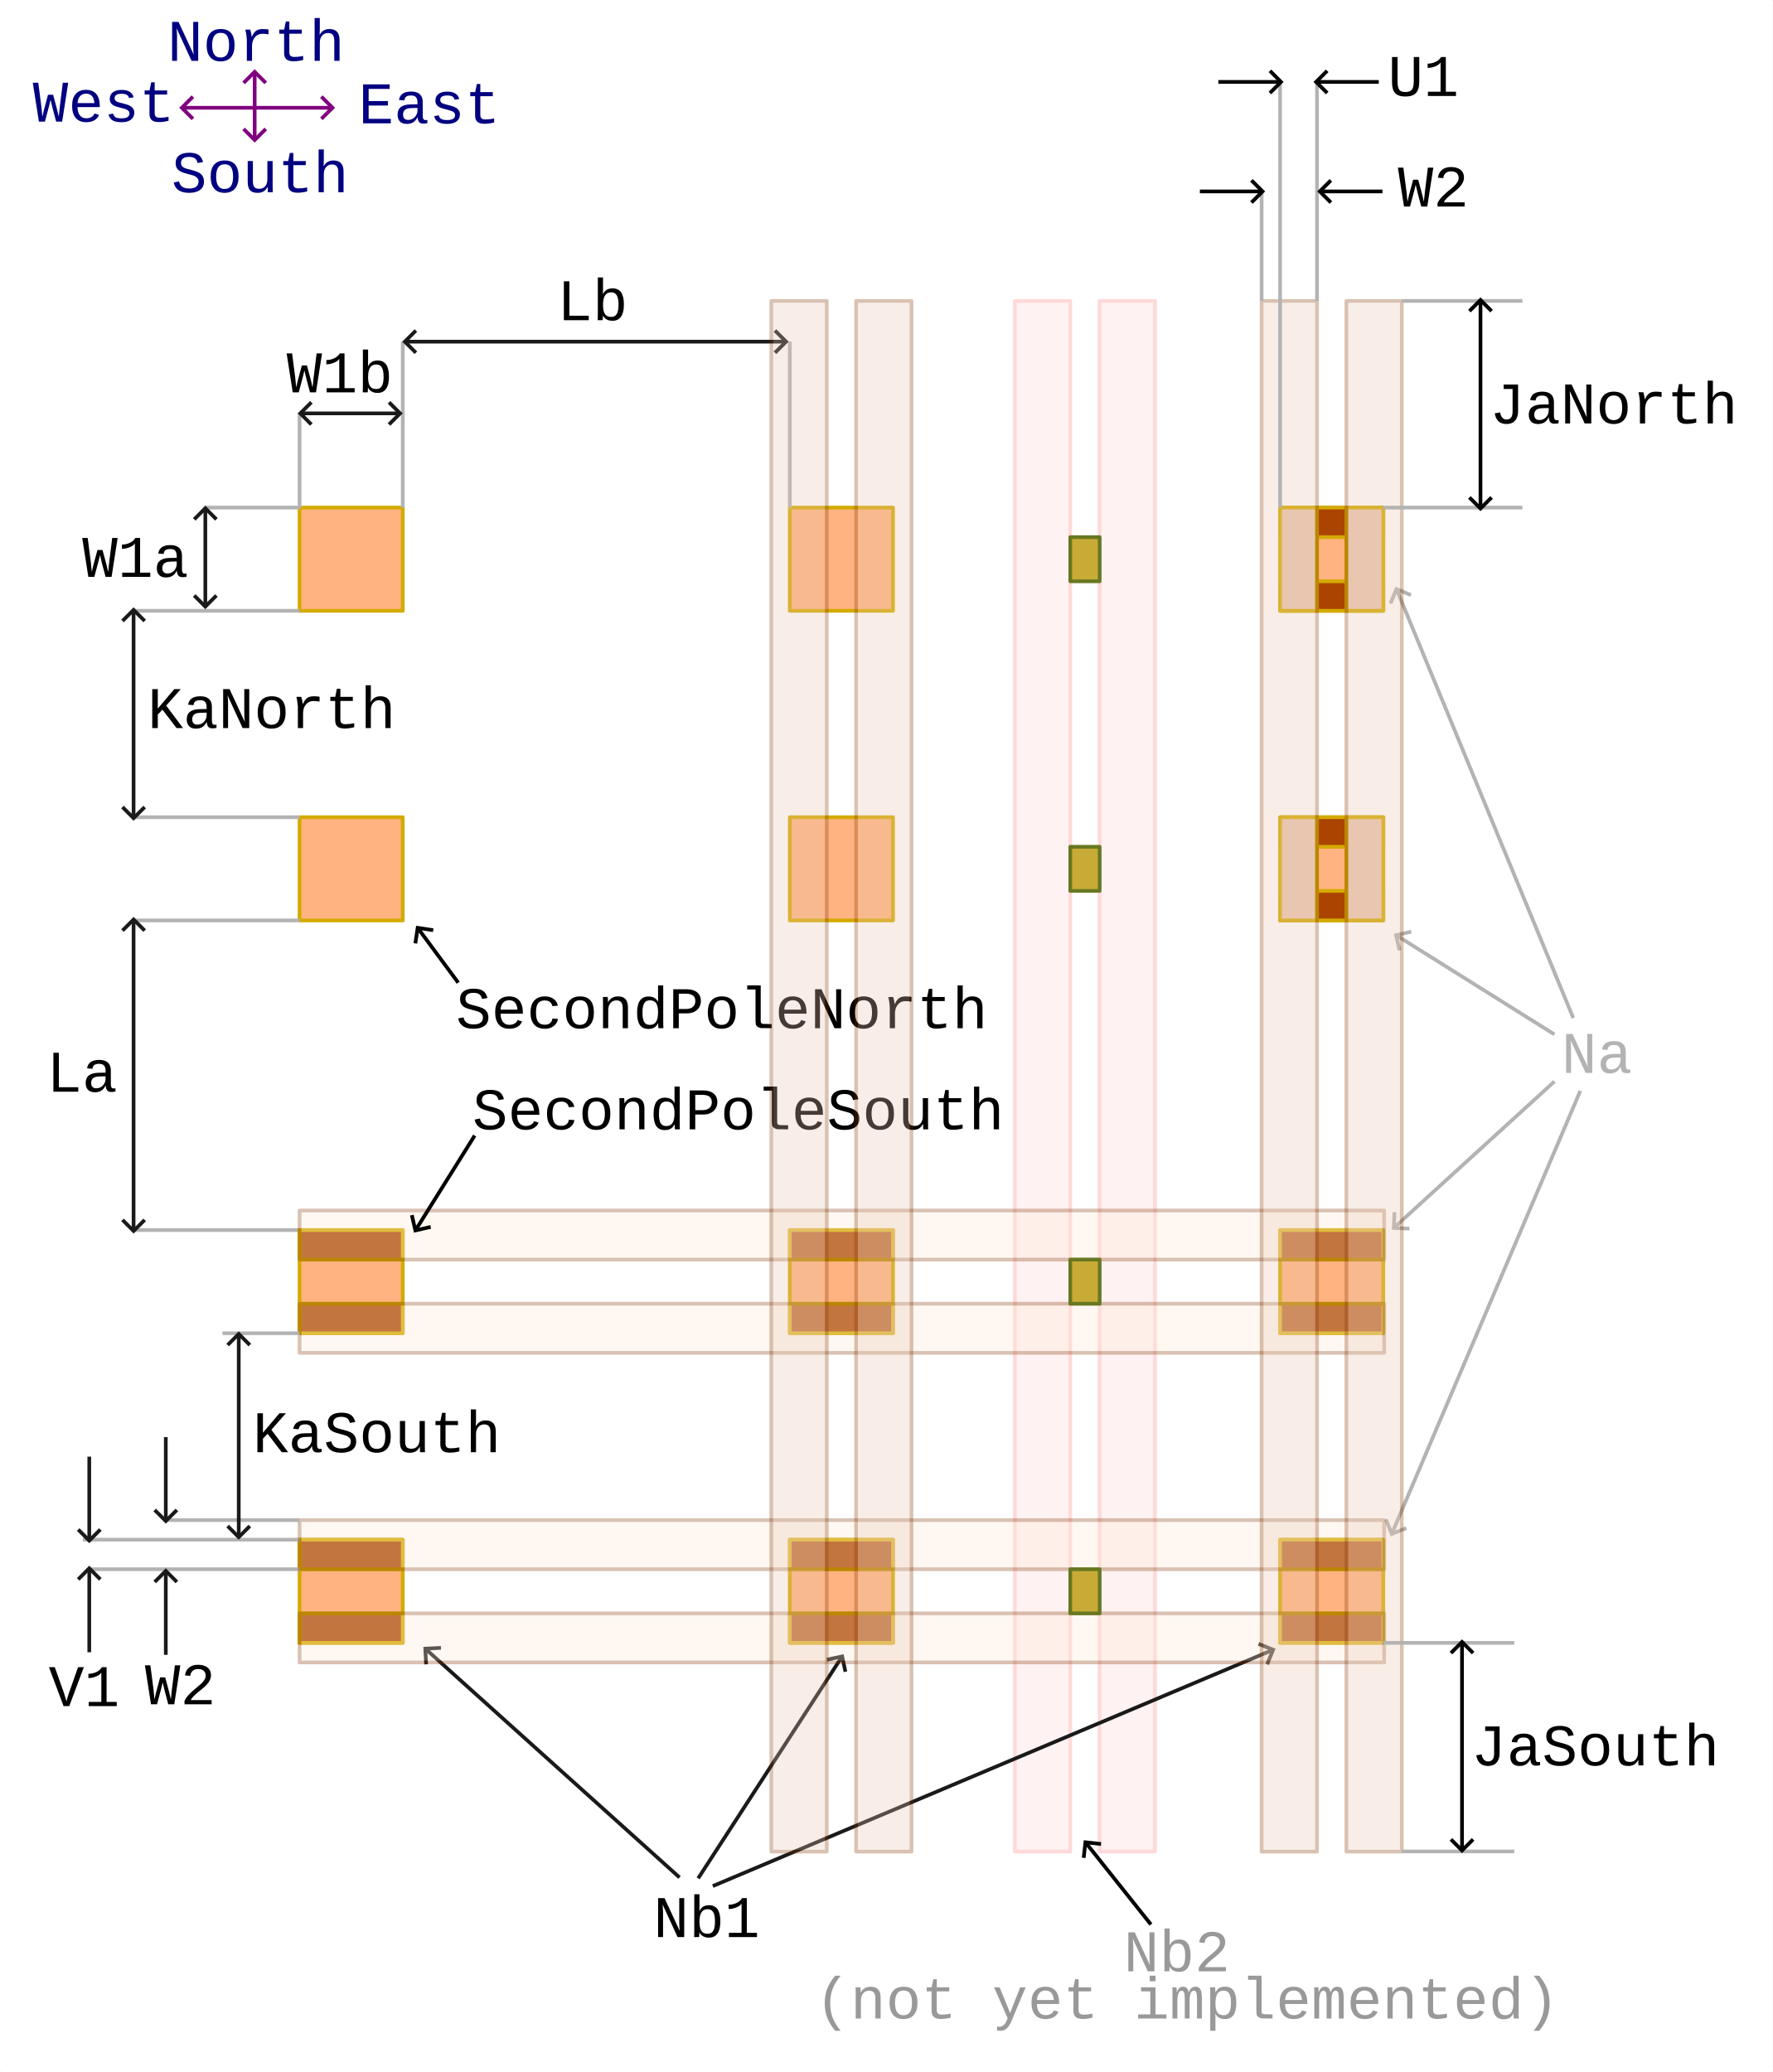
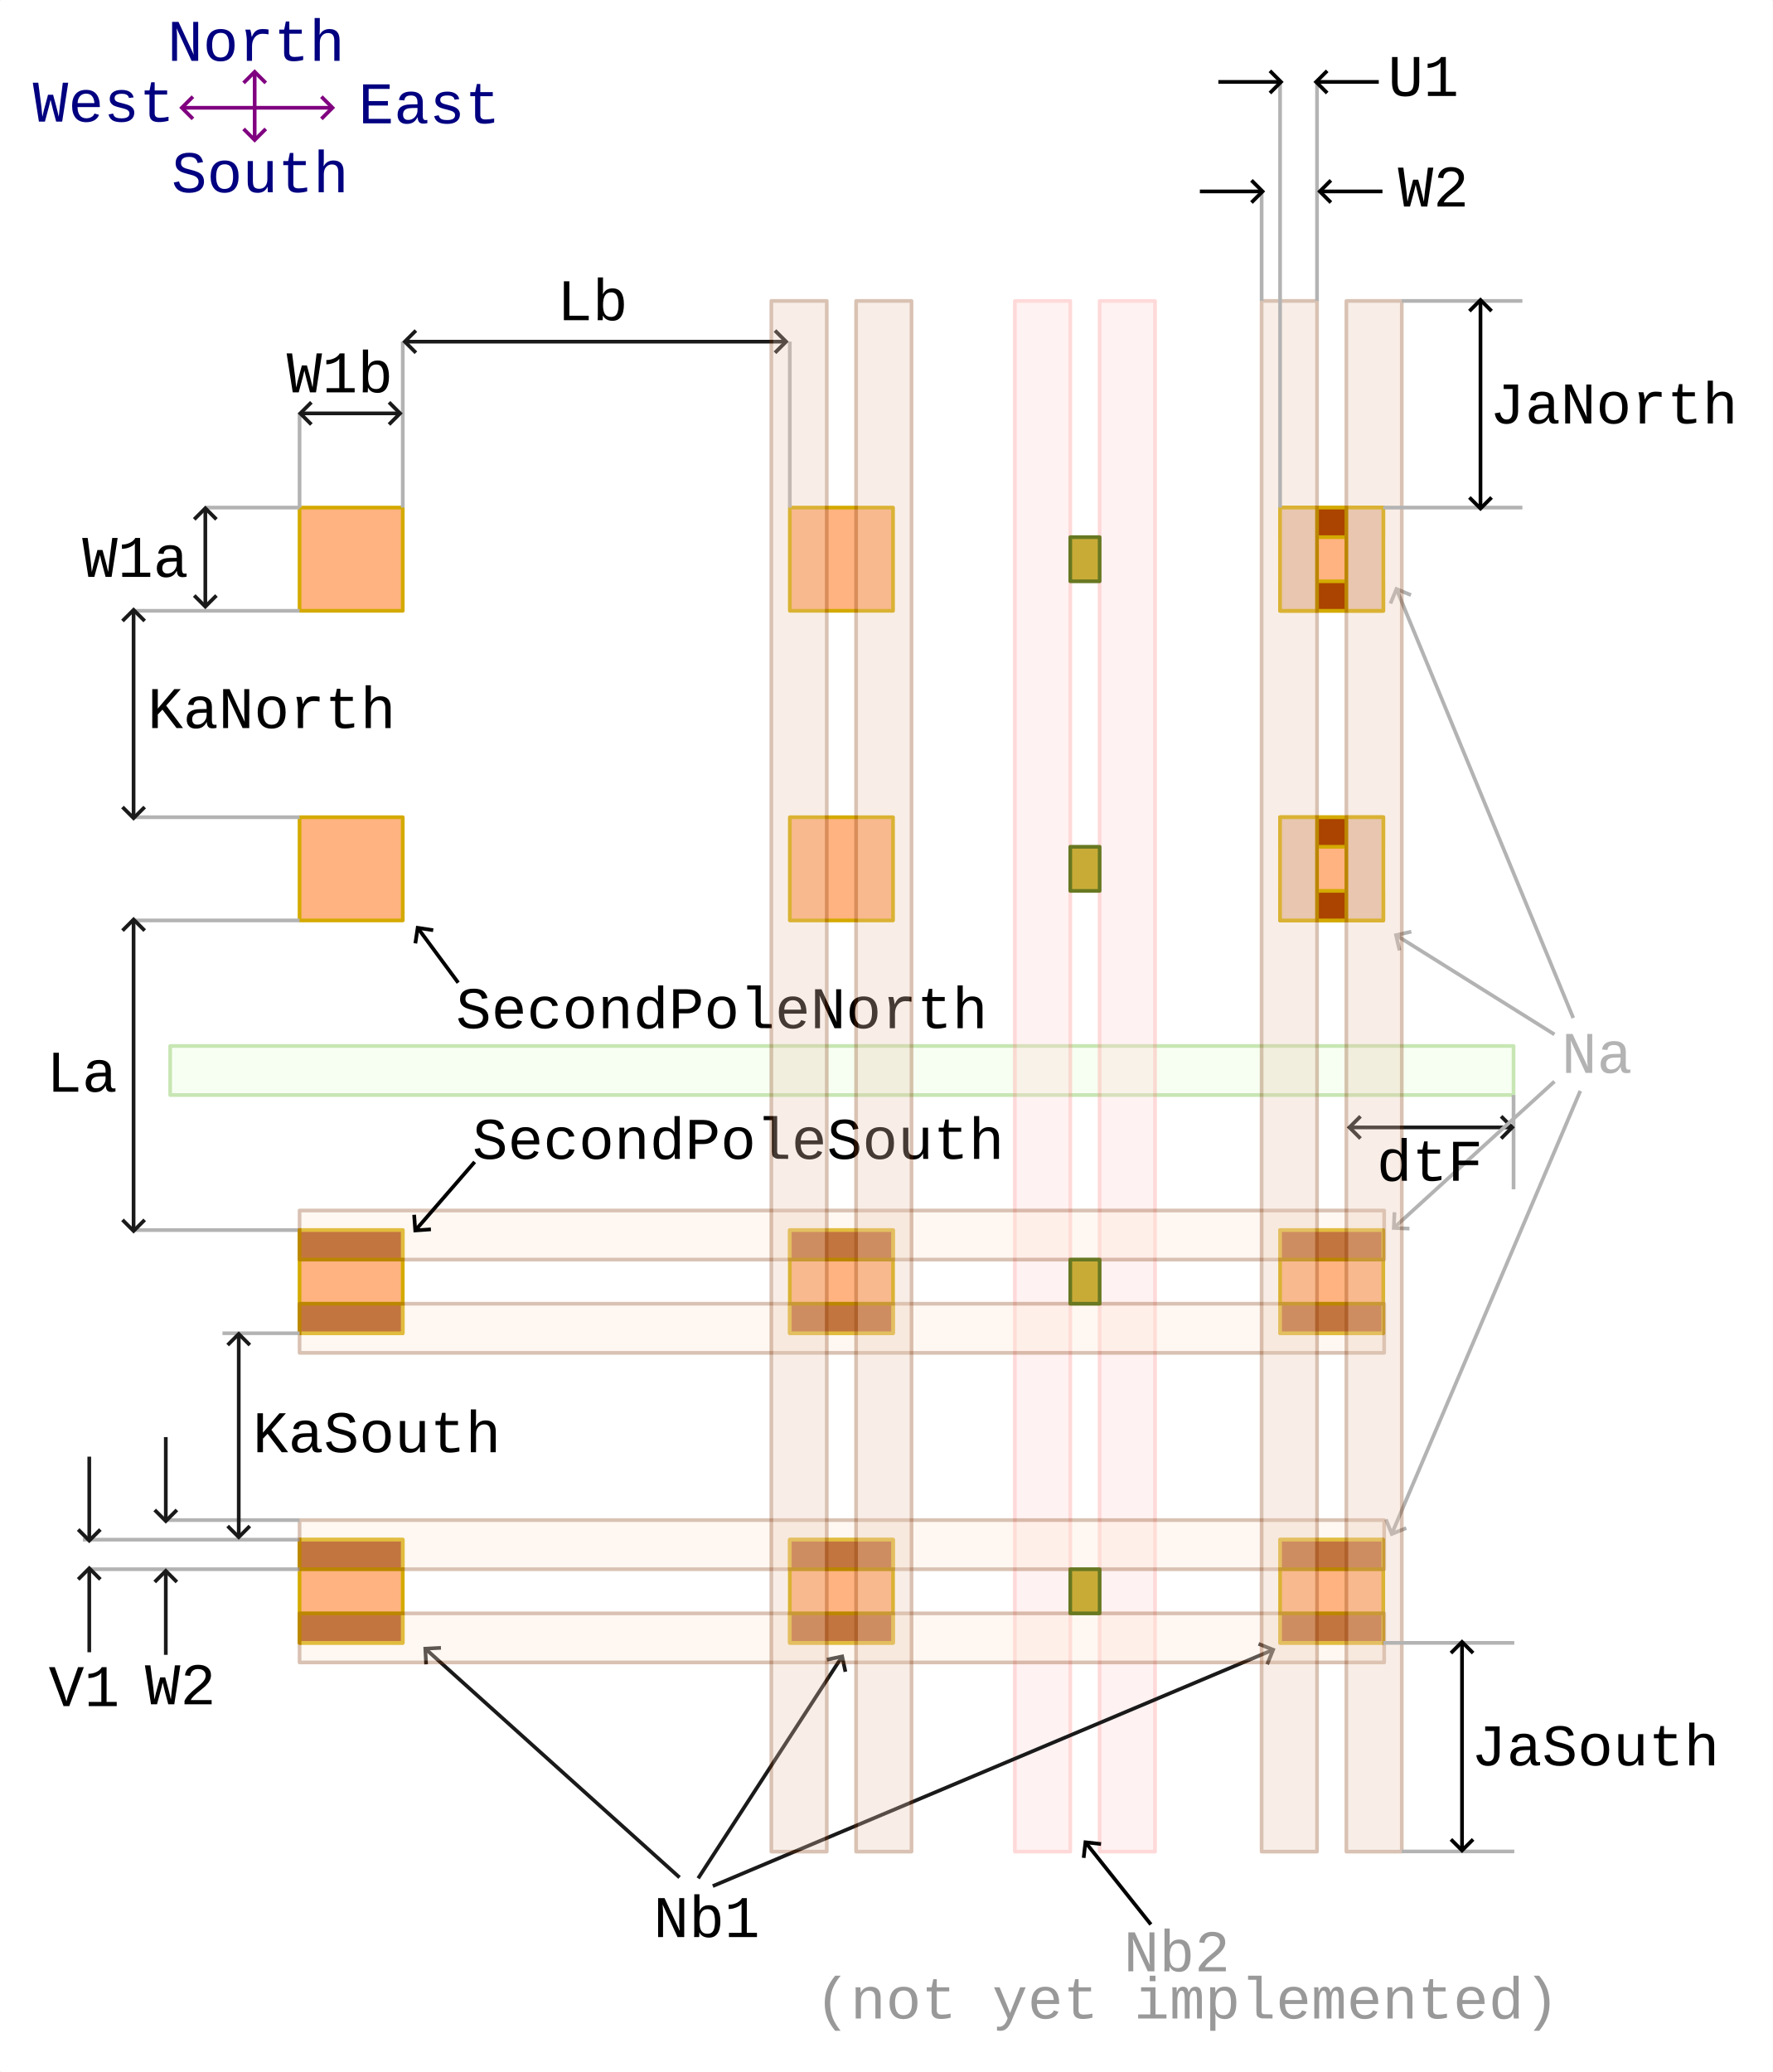
<svg xmlns="http://www.w3.org/2000/svg" width="480.078" height="561.196" viewBox="0 0 127.021 148.483" version="1.1" id="svg1">
  <defs id="defs1">
+     <rect x="482.527" y="676.57" width="39.872" height="27.394" id="rect102" />
    <rect x="301.57" y="629.317" width="202.565" height="40.543" id="rect81" />
    <rect x="7.008" y="105.754" width="74.537" height="33.128" id="rect36" />
    <rect x="175.195" y="110.213" width="89.19" height="29.942" id="rect35" />
    <rect x="88.553" y="138.882" width="82.819" height="22.935" id="rect31" />
    <rect x="97.472" y="87.279" width="78.997" height="23.572" id="rect26" />
    <rect x="200.04" y="372.687" width="167.55" height="24.846" id="rect25" />
    <rect x="195.581" y="345.293" width="205.774" height="28.031" id="rect11" />
    <rect x="461.739" y="125.908" width="36.263" height="20.497" id="rect22" />
    <rect x="464.217" y="87.843" width="22.974" height="18.743" id="rect21" />
    <rect x="542.375" y="250.916" width="85.666" height="24.274" id="rect20" />
    <rect x="94.988" y="598.685" width="46.15" height="31.083" id="rect18" />
    <rect x="69.122" y="574.646" width="42.533" height="39.809" id="rect16" />
    <rect x="268.844" y="570.816" width="86.005" height="42.047" id="rect9" />
    <rect x="326.181" y="113.399" width="50.329" height="40.135" id="rect8" />
    <rect x="26.12" y="163.09" width="40.773" height="37.587" id="rect7" />
    <rect x="41.41" y="245.524" width="84.093" height="41.158" id="rect6" />
    <rect x="205.137" y="90.464" width="59.248" height="45.232" id="rect5" />
    <marker style="overflow:visible" id="ArrowWide" refX="0" refY="0" orient="auto-start-reverse" markerWidth="1" markerHeight="1" viewBox="0 0 1 1" preserveAspectRatio="xMidYMid">
      <path style="fill:none;stroke:context-stroke;stroke-width:1;stroke-linecap:butt" d="M 3,-3 0,0 3,3" transform="rotate(180,0.125,0)" id="path1" />
    </marker>
    <rect x="36.95" y="343.381" width="54.788" height="47.143" id="rect4" />
    <marker style="overflow:visible" id="ArrowWide-7" refX="0" refY="0" orient="auto-start-reverse" markerWidth="1" markerHeight="1" viewBox="0 0 1 1" preserveAspectRatio="xMidYMid">
      <path style="fill:none;stroke:context-stroke;stroke-width:1;stroke-linecap:butt" d="M 3,-3 0,0 3,3" transform="rotate(180,0.125,0)" id="path1-4" />
    </marker>
    <marker style="overflow:visible" id="ArrowWide-7-8" refX="0" refY="0" orient="auto-start-reverse" markerWidth="1" markerHeight="1" viewBox="0 0 1 1" preserveAspectRatio="xMidYMid">
      <path style="fill:none;stroke:context-stroke;stroke-width:1;stroke-linecap:butt" d="M 3,-3 0,0 3,3" transform="rotate(180,0.125,0)" id="path1-4-6" />
    </marker>
    <marker style="overflow:visible" id="ArrowWide-7-8-9" refX="0" refY="0" orient="auto-start-reverse" markerWidth="1" markerHeight="1" viewBox="0 0 1 1" preserveAspectRatio="xMidYMid">
      <path style="fill:none;stroke:context-stroke;stroke-width:1;stroke-linecap:butt" d="M 3,-3 0,0 3,3" transform="rotate(180,0.125,0)" id="path1-4-6-5" />
    </marker>
    <marker style="overflow:visible" id="ArrowWide-7-1" refX="0" refY="0" orient="auto-start-reverse" markerWidth="1" markerHeight="1" viewBox="0 0 1 1" preserveAspectRatio="xMidYMid">
      <path style="fill:none;stroke:context-stroke;stroke-width:1;stroke-linecap:butt" d="M 3,-3 0,0 3,3" transform="rotate(180,0.125,0)" id="path1-4-0" />
    </marker>
    <rect x="205.137" y="90.464" width="59.248" height="45.232" id="rect5-0" />
    <marker style="overflow:visible" id="ArrowWide-0" refX="0" refY="0" orient="auto-start-reverse" markerWidth="1" markerHeight="1" viewBox="0 0 1 1" preserveAspectRatio="xMidYMid">
      <path style="fill:none;stroke:context-stroke;stroke-width:1;stroke-linecap:butt" d="M 3,-3 0,0 3,3" transform="rotate(180,0.125,0)" id="path1-8" />
    </marker>
    <marker style="overflow:visible" id="ArrowWide-3" refX="0" refY="0" orient="auto-start-reverse" markerWidth="1" markerHeight="1" viewBox="0 0 1 1" preserveAspectRatio="xMidYMid">
      <path style="fill:none;stroke:context-stroke;stroke-width:1;stroke-linecap:butt" d="M 3,-3 0,0 3,3" transform="rotate(180,0.125,0)" id="path1-1" />
    </marker>
    <marker style="overflow:visible" id="ArrowWide-0-3" refX="0" refY="0" orient="auto-start-reverse" markerWidth="1" markerHeight="1" viewBox="0 0 1 1" preserveAspectRatio="xMidYMid">
      <path style="fill:none;stroke:context-stroke;stroke-width:1;stroke-linecap:butt" d="M 3,-3 0,0 3,3" transform="rotate(180,0.125,0)" id="path1-8-3" />
    </marker>
    <marker style="overflow:visible" id="ArrowWide-00" refX="0" refY="0" orient="auto-start-reverse" markerWidth="1" markerHeight="1" viewBox="0 0 1 1" preserveAspectRatio="xMidYMid">
      <path style="fill:none;stroke:context-stroke;stroke-width:1;stroke-linecap:butt" d="M 3,-3 0,0 3,3" transform="rotate(180,0.125,0)" id="path1-46" />
    </marker>
    <marker style="overflow:visible" id="ArrowWide-00-9" refX="0" refY="0" orient="auto-start-reverse" markerWidth="1" markerHeight="1" viewBox="0 0 1 1" preserveAspectRatio="xMidYMid">
      <path style="fill:none;stroke:context-stroke;stroke-width:1;stroke-linecap:butt" d="M 3,-3 0,0 3,3" transform="rotate(180,0.125,0)" id="path1-46-8" />
    </marker>
    <marker style="overflow:visible" id="ArrowWide-9" refX="0" refY="0" orient="auto-start-reverse" markerWidth="1" markerHeight="1" viewBox="0 0 1 1" preserveAspectRatio="xMidYMid">
      <path style="fill:none;stroke:context-stroke;stroke-width:1;stroke-linecap:butt" d="M 3,-3 0,0 3,3" transform="rotate(180,0.125,0)" id="path1-6" />
    </marker>
    <marker style="overflow:visible" id="ArrowWide-75" refX="0" refY="0" orient="auto-start-reverse" markerWidth="1" markerHeight="1" viewBox="0 0 1 1" preserveAspectRatio="xMidYMid">
      <path style="fill:none;stroke:context-stroke;stroke-width:1;stroke-linecap:butt" d="M 3,-3 0,0 3,3" transform="rotate(180,0.125,0)" id="path1-3" />
    </marker>
    <rect x="268.844" y="570.816" width="223.636" height="51.957" id="rect9-4" />
    <marker style="overflow:visible" id="ArrowWide-7-9" refX="0" refY="0" orient="auto-start-reverse" markerWidth="1" markerHeight="1" viewBox="0 0 1 1" preserveAspectRatio="xMidYMid">
      <path style="fill:none;stroke:context-stroke;stroke-width:1;stroke-linecap:butt" d="M 3,-3 0,0 3,3" transform="rotate(180,0.125,0)" id="path1-4-1" />
    </marker>
    <rect x="41.41" y="245.524" width="84.093" height="41.158" id="rect6-0" />
    <marker style="overflow:visible" id="ArrowWide-7535" refX="0" refY="0" orient="auto-start-reverse" markerWidth="1" markerHeight="1" viewBox="0 0 1 1" preserveAspectRatio="xMidYMid">
      <path style="fill:none;stroke:context-stroke;stroke-width:1;stroke-linecap:butt" d="M 3,-3 0,0 3,3" transform="rotate(180,0.125,0)" id="path1-62" />
    </marker>
    <rect x="542.375" y="250.916" width="85.666" height="24.274" id="rect20-1" />
+     <marker style="overflow:visible" id="ArrowWide-7-8-9-0" refX="0" refY="0" orient="auto-start-reverse" markerWidth="1" markerHeight="1" viewBox="0 0 1 1" preserveAspectRatio="xMidYMid">
+       <path style="fill:none;stroke:context-stroke;stroke-width:1;stroke-linecap:butt" d="M 3,-3 0,0 3,3" transform="rotate(180,0.125,0)" id="path1-4-6-5-9" />
+     </marker>
  </defs>
  <g id="layer1" transform="translate(-19.08337,-21.44319)">
    <rect style="opacity:1;fill:#ffffff;stroke:#ffffff;stroke-width:0.265;stroke-linejoin:round;stroke-dasharray:none" id="rect23" width="126.756" height="148.218" x="19.216" y="21.575" />
+     <rect style="opacity:0.3;fill:#e5ffd5;stroke:#44aa00;stroke-width:0.265;stroke-linejoin:round;stroke-dasharray:none" id="rect17-8-3" width="96.259" height="3.518" x="31.277" y="96.399" />
    <rect style="opacity:0.3;fill:#ffd5d5;stroke:#ff8080;stroke-width:0.265;stroke-linejoin:round;stroke-dasharray:none" id="rect19-7" width="3.969" height="111.125" x="97.877" y="43.008" />
    <rect style="opacity:0.3;fill:#ffd5d5;stroke:#ff8080;stroke-width:0.265;stroke-linejoin:round;stroke-dasharray:none" id="rect19-4-8" width="3.969" height="111.125" x="91.804" y="43.008" />
    <rect style="fill:#ffb380;stroke:#d4aa00;stroke-width:0.265;stroke-linejoin:round" id="rect2" width="7.396" height="7.396" x="57.819" y="-118.202" transform="rotate(90)" />
    <rect style="fill:#ffb380;stroke:#d4aa00;stroke-width:0.265;stroke-linejoin:round" id="rect2-1" width="7.396" height="7.396" x="80.007" y="-118.202" transform="rotate(90)" />
    <rect style="fill:#ffb380;stroke:#d4aa00;stroke-width:0.265;stroke-linejoin:round" id="rect2-6" width="7.396" height="7.396" x="109.591" y="-118.202" transform="rotate(90)" />
    <rect style="fill:#ffb380;stroke:#d4aa00;stroke-width:0.265;stroke-linejoin:round" id="rect2-1-8" width="7.396" height="7.396" x="131.779" y="-118.202" transform="rotate(90)" />
    <rect style="fill:#ffb380;stroke:#d4aa00;stroke-width:0.265;stroke-linejoin:round" id="rect2-2" width="7.396" height="7.396" x="57.819" y="-83.073" transform="rotate(90)" />
    <rect style="fill:#ffb380;stroke:#d4aa00;stroke-width:0.265;stroke-linejoin:round" id="rect2-1-89" width="7.396" height="7.396" x="80.007" y="-83.073" transform="rotate(90)" />
    <rect style="fill:#ffb380;stroke:#d4aa00;stroke-width:0.265;stroke-linejoin:round" id="rect2-6-3" width="7.396" height="7.396" x="109.591" y="-83.073" transform="rotate(90)" />
    <rect style="fill:#ffb380;stroke:#d4aa00;stroke-width:0.265;stroke-linejoin:round" id="rect2-1-8-1" width="7.396" height="7.396" x="131.779" y="-83.073" transform="rotate(90)" />
    <rect style="fill:#ffb380;stroke:#d4aa00;stroke-width:0.265;stroke-linejoin:round" id="rect2-2-7" width="7.396" height="7.396" x="57.819" y="-47.943" transform="rotate(90)" />
    <rect style="fill:#ffb380;stroke:#d4aa00;stroke-width:0.265;stroke-linejoin:round" id="rect2-1-89-4" width="7.396" height="7.396" x="80.007" y="-47.943" transform="rotate(90)" />
    <rect style="fill:#ffb380;stroke:#d4aa00;stroke-width:0.265;stroke-linejoin:round" id="rect2-6-3-0" width="7.396" height="7.396" x="109.591" y="-47.943" transform="rotate(90)" />
    <rect style="fill:#ffb380;stroke:#d4aa00;stroke-width:0.265;stroke-linejoin:round" id="rect2-1-8-1-6" width="7.396" height="7.396" x="131.779" y="-47.943" transform="rotate(90)" />
    <text xml:space="preserve" transform="matrix(0.2645833,0,0,0.2645833,121.1935,3.708286)" id="text3" style="font-size:16px;line-height:normal;font-family:'Liberation Mono';-inkscape-font-specification:'Liberation Mono';text-decoration-color:#000000;white-space:pre;shape-inside:url(#rect4);display:inline;fill:#b3b3b3;stroke-width:1;-inkscape-stroke:none;stop-color:#000000">
      <tspan x="36.949" y="357.617" id="tspan1">Na</tspan>
    </text>
    <path style="fill:#ffb380;stroke:#b3b3b3;stroke-width:0.265;stroke-linejoin:round" d="M 40.548,65.215 H 28.655" id="path4" />
    <path style="fill:#ffb380;stroke:#b3b3b3;stroke-width:0.265;stroke-linejoin:round" d="M 40.548,80.007 H 28.655" id="path4-2" />
    <path style="fill:#ffb380;stroke:#b3b3b3;stroke-width:0.265;stroke-linejoin:round" d="M 40.548,87.403 H 28.655" id="path4-2-5" />
    <path style="fill:#ffb380;stroke:#b3b3b3;stroke-width:0.265;stroke-linejoin:round" d="M 40.548,109.591 H 28.655" id="path4-2-6" />
    <path style="fill:#ffb380;stroke:#1a1a1a;stroke-width:0.265;stroke-linejoin:round;stroke-dasharray:none;marker-start:url(#ArrowWide);marker-end:url(#ArrowWide)" d="m 28.655,87.403 v 22.188" id="path5" />
    <path style="fill:#ffb380;stroke:#1a1a1a;stroke-width:0.265;stroke-linejoin:round;stroke-dasharray:none;marker-start:url(#ArrowWide-7);marker-end:url(#ArrowWide-7)" d="M 28.655,65.215 V 80.007" id="path5-5" />
    <path style="fill:#ffb380;stroke:#b3b3b3;stroke-width:0.265;stroke-linejoin:round" d="M 40.548,57.819 H 33.796" id="path4-3" />
    <path style="fill:#ffb380;stroke:#1a1a1a;stroke-width:0.265;stroke-linejoin:round;stroke-dasharray:none;marker-start:url(#ArrowWide-7-8);marker-end:url(#ArrowWide-7-8)" d="m 33.796,57.931 v 6.916" id="path5-5-3" />
    <path style="fill:#ffb380;stroke:#b3b3b3;stroke-width:0.265;stroke-linejoin:round" d="M 40.548,57.819 V 51.067" id="path4-3-0" />
+     <path style="fill:#ffb380;stroke:#b3b3b3;stroke-width:0.265;stroke-linejoin:round" d="M 127.536,106.669 V 99.917" id="path4-3-0-1" />
    <path style="fill:#ffb380;stroke:#b3b3b3;stroke-width:0.265;stroke-linejoin:round" d="M 47.943,45.926 V 57.819" id="path4-6" />
    <path style="fill:#ffb380;stroke:#b3b3b3;stroke-width:0.265;stroke-linejoin:round" d="M 75.677,45.926 V 57.819" id="path4-6-2" />
    <path style="fill:#ffb380;stroke:#1a1a1a;stroke-width:0.265;stroke-linejoin:round;stroke-dasharray:none;marker-start:url(#ArrowWide-7-8-9);marker-end:url(#ArrowWide-7-8-9)" d="M 47.686,51.067 H 40.665" id="path5-5-3-7" />
+     <path style="fill:#ffb380;stroke:#1a1a1a;stroke-width:0.265;stroke-linejoin:round;stroke-dasharray:none;marker-start:url(#ArrowWide-7-8-9-0);marker-end:url(#ArrowWide-7-8-9-0)" d="M 127.374,102.235 H 115.84" id="path5-5-3-7-2" />
    <path style="fill:#ffb380;stroke:#1a1a1a;stroke-width:0.265;stroke-linejoin:round;stroke-dasharray:none;marker-start:url(#ArrowWide-7-1);marker-end:url(#ArrowWide-7-1)" d="M 75.344,45.926 H 48.155" id="path5-5-9" />
    <text xml:space="preserve" transform="matrix(0.2645833,0,0,0.2645833,-29.30156,35.08155)" id="text5" style="font-size:16px;line-height:normal;font-family:'Liberation Mono';-inkscape-font-specification:'Liberation Mono';text-decoration-color:#000000;white-space:pre;shape-inside:url(#rect5);display:inline;fill:#000000;stroke-width:1;-inkscape-stroke:none;stop-color:#000000">
      <tspan x="205.137" y="104.701" id="tspan2">W1a</tspan>
    </text>
    <text xml:space="preserve" transform="matrix(0.2645833,0,0,0.2645833,-14.65511,21.85732)" id="text5-7" style="font-size:16px;line-height:normal;font-family:'Liberation Mono';-inkscape-font-specification:'Liberation Mono';text-decoration-color:#000000;white-space:pre;shape-inside:url(#rect5-0);display:inline;fill:#000000;stroke-width:1;-inkscape-stroke:none;stop-color:#000000">
      <tspan x="205.137" y="104.701" id="tspan3">W1b</tspan>
    </text>
    <text xml:space="preserve" transform="matrix(0.2645833,0,0,0.2645833,18.70175,4.888195)" id="text6" style="font-size:16px;line-height:normal;font-family:'Liberation Mono';-inkscape-font-specification:'Liberation Mono';text-decoration-color:#000000;white-space:pre;shape-inside:url(#rect6);display:inline;fill:#000000;stroke-width:1;-inkscape-stroke:none;stop-color:#000000">
      <tspan x="41.41" y="259.762" id="tspan4">KaNorth</tspan>
    </text>
    <text xml:space="preserve" transform="matrix(0.2645833,0,0,0.2645833,15.50738,52.7588)" id="text7" style="font-size:16px;line-height:normal;font-family:'Liberation Mono';-inkscape-font-specification:'Liberation Mono';text-decoration-color:#000000;white-space:pre;shape-inside:url(#rect7);display:inline;fill:#000000;stroke-width:1;-inkscape-stroke:none;stop-color:#000000">
      <tspan x="26.119" y="177.326" id="tspan5">La</tspan>
    </text>
    <text xml:space="preserve" transform="matrix(0.2645833,0,0,0.2645833,-27.30647,10.61918)" id="text8" style="font-size:16px;line-height:normal;font-family:'Liberation Mono';-inkscape-font-specification:'Liberation Mono';text-decoration-color:#000000;white-space:pre;shape-inside:url(#rect8);display:inline;fill:#000000;stroke-width:1;-inkscape-stroke:none;stop-color:#000000">
      <tspan x="326.18" y="127.635" id="tspan6">Lb</tspan>
    </text>
    <text xml:space="preserve" transform="matrix(0.2645833,0,0,0.2645833,-5.225313,5.460225)" id="text9" style="font-size:16px;line-height:normal;font-family:'Liberation Mono';-inkscape-font-specification:'Liberation Mono';text-decoration-color:#000000;white-space:pre;shape-inside:url(#rect9);display:inline;fill:#000000;stroke-width:1;-inkscape-stroke:none;stop-color:#000000">
      <tspan x="268.844" y="585.053" id="tspan7">Nb1</tspan>
    </text>
    <text xml:space="preserve" transform="matrix(0.2645833,0,0,0.2645833,2.692733,7.915993)" id="text9-5" style="font-size:16px;line-height:normal;font-family:'Liberation Mono';-inkscape-font-specification:'Liberation Mono';text-align:center;text-decoration-color:#000000;white-space:pre;shape-inside:url(#rect9-4);display:inline;fill:#999999;stroke-width:1;-inkscape-stroke:none;stop-color:#000000" x="13.203" y="0">
      <tspan x="366.26" y="585.053" id="tspan8">Nb2</tspan>
    </text>
    <path style="fill:#666666;stroke:#1a1a1a;stroke-width:0.265;stroke-linejoin:round;stroke-dasharray:none;marker-start:url(#ArrowWide)" d="M 49.606,139.633 67.775,155.986" id="path9" />
    <path style="fill:#666666;stroke:#1a1a1a;stroke-width:0.265;stroke-linejoin:round;stroke-dasharray:none;marker-start:url(#ArrowWide)" d="M 79.391,140.2 69.109,156.048" id="path10" />
    <path style="fill:#666666;stroke:#1a1a1a;stroke-width:0.265;stroke-linejoin:round;stroke-dasharray:none;marker-start:url(#ArrowWide)" d="M 110.246,139.694 70.157,156.603" id="path11" />
    <path style="fill:#666666;stroke:#b3b3b3;stroke-width:0.265;stroke-linejoin:round;stroke-dasharray:none;marker-start:url(#ArrowWide)" d="m 119.171,63.715 12.642,30.678" id="path12" />
    <path style="fill:#666666;stroke:#b3b3b3;stroke-width:0.265;stroke-linejoin:round;stroke-dasharray:none;marker-start:url(#ArrowWide)" d="m 119.171,88.493 11.293,7.079" id="path13" />
    <path style="fill:#666666;stroke:#b3b3b3;stroke-width:0.265;stroke-linejoin:round;stroke-dasharray:none;marker-start:url(#ArrowWide)" d="M 119.002,109.394 130.464,98.944" id="path14" />
    <path style="fill:#666666;stroke:#b3b3b3;stroke-width:0.265;stroke-linejoin:round;stroke-dasharray:none;marker-start:url(#ArrowWide)" d="M 118.834,131.307 132.318,99.618" id="path15" />
    <rect style="fill:#aa4400;stroke:#d4aa00;stroke-width:0.265;stroke-linejoin:round" id="rect2-1-8-1-6-9" width="2.117" height="7.396" x="131.779" y="-47.943" transform="rotate(90)" />
    <rect style="fill:#aa4400;stroke:#d4aa00;stroke-width:0.265;stroke-linejoin:round" id="rect2-1-8-1-6-9-3" width="2.117" height="7.396" x="137.059" y="-47.943" transform="rotate(90)" />
    <path style="fill:#ffb380;stroke:#b3b3b3;stroke-width:0.265;stroke-linejoin:round" d="M 40.548,131.779 H 25.021" id="path4-2-6-9" />
    <path style="fill:#ffb380;stroke:#b3b3b3;stroke-width:0.265;stroke-linejoin:round" d="M 40.548,133.896 H 25.48" id="path4-2-6-9-9" />
    <path style="fill:#aa4400;stroke:#1a1a1a;stroke-width:0.265;stroke-linejoin:round;stroke-dasharray:none;marker-start:url(#ArrowWide)" d="m 25.48,131.779 v -5.95" id="path16" />
    <path style="fill:#aa4400;stroke:#1a1a1a;stroke-width:0.265;stroke-linejoin:round;stroke-dasharray:none;marker-start:url(#ArrowWide-0)" d="m 25.48,133.896 v 5.95" id="path16-0" />
    <text xml:space="preserve" transform="matrix(0.2645833,0,0,0.2645833,4.283499,-12.10139)" id="text16" style="font-size:16px;line-height:normal;font-family:'Liberation Mono';-inkscape-font-specification:'Liberation Mono';text-decoration-color:#000000;white-space:pre;shape-inside:url(#rect16);display:inline;fill:#000000;stroke-width:1;-inkscape-stroke:none;stop-color:#000000">
      <tspan x="69.123" y="588.883" id="tspan9">V1</tspan>
    </text>
    <rect style="fill:#aa4400;stroke:#d4aa00;stroke-width:0.265;stroke-linejoin:round" id="rect2-1-8-1-6-9-5" width="2.117" height="7.396" x="131.779" y="-83.073" transform="rotate(90)" />
    <rect style="fill:#aa4400;stroke:#d4aa00;stroke-width:0.265;stroke-linejoin:round" id="rect2-1-8-1-6-9-3-6" width="2.117" height="7.396" x="137.059" y="-83.073" transform="rotate(90)" />
    <rect style="fill:#aa4400;stroke:#d4aa00;stroke-width:0.265;stroke-linejoin:round" id="rect2-1-8-1-6-9-8" width="2.117" height="7.396" x="109.591" y="-47.943" transform="rotate(90)" />
    <rect style="fill:#aa4400;stroke:#d4aa00;stroke-width:0.265;stroke-linejoin:round" id="rect2-1-8-1-6-9-3-4" width="2.117" height="7.396" x="114.871" y="-47.943" transform="rotate(90)" />
    <rect style="fill:#aa4400;stroke:#d4aa00;stroke-width:0.265;stroke-linejoin:round" id="rect2-1-8-1-6-9-0" width="2.117" height="7.396" x="109.591" y="-83.073" transform="rotate(90)" />
    <rect style="fill:#aa4400;stroke:#d4aa00;stroke-width:0.265;stroke-linejoin:round" id="rect2-1-8-1-6-9-3-44" width="2.117" height="7.396" x="114.871" y="-83.073" transform="rotate(90)" />
    <rect style="fill:#aa4400;stroke:#d4aa00;stroke-width:0.265;stroke-linejoin:round" id="rect2-1-8-1-6-9-31" width="2.117" height="7.396" x="131.779" y="-118.202" transform="rotate(90)" />
    <rect style="fill:#aa4400;stroke:#d4aa00;stroke-width:0.265;stroke-linejoin:round" id="rect2-1-8-1-6-9-3-7" width="2.117" height="7.396" x="137.059" y="-118.202" transform="rotate(90)" />
    <rect style="fill:#aa4400;stroke:#d4aa00;stroke-width:0.265;stroke-linejoin:round" id="rect2-1-8-1-6-9-1" width="2.117" height="7.396" x="109.591" y="-118.202" transform="rotate(90)" />
    <rect style="fill:#aa4400;stroke:#d4aa00;stroke-width:0.265;stroke-linejoin:round" id="rect2-1-8-1-6-9-3-78" width="2.117" height="7.396" x="114.871" y="-118.202" transform="rotate(90)" />
    <rect style="opacity:0.3;fill:#ffe6d5;stroke:#803300;stroke-width:0.265;stroke-linejoin:round;stroke-dasharray:none" id="rect17" width="77.718" height="3.518" x="40.548" y="130.378" />
    <rect style="opacity:0.3;fill:#ffe6d5;stroke:#803300;stroke-width:0.265;stroke-linejoin:round;stroke-dasharray:none" id="rect17-8" width="77.718" height="3.518" x="40.548" y="137.059" />
    <path style="fill:#ffb380;stroke:#b3b3b3;stroke-width:0.265;stroke-linejoin:round" d="m 40.548,130.378 h -9.585" id="path4-2-6-9-3" />
    <path style="fill:#aa4400;stroke:#1a1a1a;stroke-width:0.265;stroke-linejoin:round;stroke-dasharray:none;marker-start:url(#ArrowWide-3)" d="m 30.963,130.378 v -5.95" id="path16-6" />
    <path style="fill:#aa4400;stroke:#1a1a1a;stroke-width:0.265;stroke-linejoin:round;stroke-dasharray:none;marker-start:url(#ArrowWide-0-3)" d="m 30.963,134.082 v 5.95" id="path16-0-0" />
    <text xml:space="preserve" transform="matrix(0.2645833,0,0,0.2645833,4.333896,-18.59346)" id="text17" style="font-size:16px;line-height:normal;font-family:'Liberation Mono';-inkscape-font-specification:'Liberation Mono';text-decoration-color:#000000;white-space:pre;shape-inside:url(#rect18);display:inline;fill:#000000;stroke-width:1;-inkscape-stroke:none;stop-color:#000000">
      <tspan x="94.988" y="612.92" id="tspan10">W2</tspan>
    </text>
    <rect style="opacity:0.3;fill:#ffe6d5;stroke:#803300;stroke-width:0.265;stroke-linejoin:round;stroke-dasharray:none" id="rect17-9" width="77.718" height="3.518" x="40.548" y="108.19" />
    <rect style="opacity:0.3;fill:#ffe6d5;stroke:#803300;stroke-width:0.265;stroke-linejoin:round;stroke-dasharray:none" id="rect17-8-7" width="77.718" height="3.518" x="40.548" y="114.871" />
    <rect style="fill:#aa4400;stroke:#d4aa00;stroke-width:0.265;stroke-linejoin:round" id="rect2-1-8-1-6-9-31-3" width="2.117" height="7.396" x="57.819" y="-118.202" transform="rotate(90)" />
    <rect style="fill:#aa4400;stroke:#d4aa00;stroke-width:0.265;stroke-linejoin:round" id="rect2-1-8-1-6-9-3-7-0" width="2.117" height="7.396" x="63.098" y="-118.202" transform="rotate(90)" />
    <rect style="fill:#e9c6af;stroke:#d4aa00;stroke-width:0.265;stroke-linejoin:round" id="rect2-1-8-1-6-9-31-3-0" width="2.646" height="7.396" x="110.807" y="57.819" />
    <rect style="fill:#e9c6af;stroke:#d4aa00;stroke-width:0.265;stroke-linejoin:round" id="rect2-1-8-1-6-9-31-3-0-9" width="2.646" height="7.396" x="115.557" y="57.819" />
    <rect style="fill:#aa4400;stroke:#d4aa00;stroke-width:0.265;stroke-linejoin:round" id="rect2-1-8-1-6-9-31-3-7" width="2.117" height="7.396" x="80.007" y="-118.202" transform="rotate(90)" />
    <rect style="fill:#aa4400;stroke:#d4aa00;stroke-width:0.265;stroke-linejoin:round" id="rect2-1-8-1-6-9-3-7-0-5" width="2.117" height="7.396" x="85.286" y="-118.202" transform="rotate(90)" />
    <rect style="fill:#e9c6af;stroke:#d4aa00;stroke-width:0.265;stroke-linejoin:round" id="rect2-1-8-1-6-9-31-3-0-4" width="2.646" height="7.396" x="110.807" y="80.007" />
    <rect style="fill:#e9c6af;stroke:#d4aa00;stroke-width:0.265;stroke-linejoin:round" id="rect2-1-8-1-6-9-31-3-0-9-8" width="2.646" height="7.396" x="115.557" y="80.007" />
    <rect style="opacity:0.3;fill:#e9c6af;stroke:#803300;stroke-width:0.265;stroke-linejoin:round;stroke-dasharray:none" id="rect19" width="3.969" height="111.125" x="115.557" y="43.008" />
    <rect style="opacity:0.3;fill:#e9c6af;stroke:#803300;stroke-width:0.265;stroke-linejoin:round;stroke-dasharray:none" id="rect19-4" width="3.969" height="111.125" x="109.484" y="43.008" />
    <rect style="fill:#c8ab37;stroke:#677821;stroke-width:0.265;stroke-linejoin:round" id="rect76-8-2" width="2.104" height="3.163" x="95.773" y="82.124" />
    <path style="fill:#ffb380;stroke:#b3b3b3;stroke-width:0.265;stroke-linejoin:round" d="m 128.17,57.819 h -9.968" id="path4-6-2-6" />
    <path style="fill:#ffb380;stroke:#b3b3b3;stroke-width:0.265;stroke-linejoin:round" d="m 128.17,43.008 h -8.645" id="path4-6-2-6-8" />
    <path style="opacity:1;fill:#e9c6af;stroke:#000000;stroke-width:0.265;stroke-linejoin:round;stroke-dasharray:none;marker-start:url(#ArrowWide);marker-end:url(#ArrowWide)" d="M 125.166,43.008 V 57.819" id="path19" />
    <text xml:space="preserve" transform="matrix(0.2645833,0,0,0.2645833,-17.68226,-18.3677)" id="text19" style="font-size:16px;line-height:normal;font-family:'Liberation Mono';-inkscape-font-specification:'Liberation Mono';text-decoration-color:#000000;white-space:pre;shape-inside:url(#rect20);display:inline;fill:#000000;stroke-width:1;-inkscape-stroke:none;stop-color:#000000">
      <tspan x="542.375" y="265.152" id="tspan11">JaNorth</tspan>
    </text>
    <path style="fill:#ffb380;stroke:#b3b3b3;stroke-width:0.265;stroke-linejoin:round" d="M 113.453,27.314 V 43.008" id="path4-6-2-6-8-0" />
    <path style="fill:#ffb380;stroke:#b3b3b3;stroke-width:0.265;stroke-linejoin:round" d="M 110.807,27.314 V 57.819" id="path4-6-2-6-8-0-6" />
    <path style="fill:#ffb380;stroke:#b3b3b3;stroke-width:0.265;stroke-linejoin:round" d="m 109.484,35.161 v 7.847" id="path4-6-2-6-8-0-3" />
    <path style="opacity:1;fill:#e9c6af;stroke:#000000;stroke-width:0.265;stroke-linejoin:round;stroke-dasharray:none;marker-start:url(#ArrowWide)" d="m 113.453,27.314 h 4.425" id="path20" />
    <path style="fill:#e9c6af;stroke:#000000;stroke-width:0.265;stroke-linejoin:round;stroke-dasharray:none;marker-start:url(#ArrowWide-00)" d="m 110.807,27.314 h -4.425" id="path20-7" />
    <path style="fill:#e9c6af;stroke:#000000;stroke-width:0.265;stroke-linejoin:round;stroke-dasharray:none;marker-start:url(#ArrowWide-00-9)" d="m 109.484,35.161 h -4.425" id="path20-7-8" />
    <path style="fill:#e9c6af;stroke:#000000;stroke-width:0.265;stroke-linejoin:round;stroke-dasharray:none;marker-start:url(#ArrowWide-9)" d="m 113.717,35.161 h 4.425" id="path20-76" />
    <text xml:space="preserve" transform="matrix(0.2645833,0,0,0.2645833,-4.290798,1.311077)" id="text20" style="font-size:16px;line-height:normal;font-family:'Liberation Mono';-inkscape-font-specification:'Liberation Mono';text-decoration-color:#000000;white-space:pre;shape-inside:url(#rect21);display:inline;fill:#000000;stroke-width:1;-inkscape-stroke:none;stop-color:#000000">
      <tspan x="464.217" y="102.08" id="tspan12">U1</tspan>
    </text>
    <text xml:space="preserve" transform="matrix(0.2645833,0,0,0.2645833,-2.920126,-0.8343218)" id="text21" style="font-size:16px;line-height:normal;font-family:'Liberation Mono';-inkscape-font-specification:'Liberation Mono';text-decoration-color:#000000;white-space:pre;shape-inside:url(#rect22);display:inline;fill:#000000;stroke-width:1;-inkscape-stroke:none;stop-color:#000000">
      <tspan x="461.74" y="140.145" id="tspan13">W2</tspan>
    </text>
    <text xml:space="preserve" transform="scale(0.2645833)" id="text2" style="font-size:16px;line-height:normal;font-family:'Liberation Mono';-inkscape-font-specification:'Liberation Mono';text-decoration-color:#000000;white-space:pre;shape-inside:url(#rect11);display:inline;fill:#000000;stroke-width:1;-inkscape-stroke:none;stop-color:#000000">
      <tspan x="195.58" y="359.529" id="tspan14">SecondPoleNorth</tspan>
    </text>
-     <text xml:space="preserve" transform="scale(0.2645833)" id="text22" style="font-size:16px;line-height:normal;font-family:'Liberation Mono';-inkscape-font-specification:'Liberation Mono';text-decoration-color:#000000;white-space:pre;shape-inside:url(#rect25);display:inline;fill:#000000;stroke-width:1;-inkscape-stroke:none;stop-color:#000000">
+     <text xml:space="preserve" transform="matrix(0.2645833,0,0,0.2645833,0,2.116667)" id="text22" style="font-size:16px;line-height:normal;font-family:'Liberation Mono';-inkscape-font-specification:'Liberation Mono';text-decoration-color:#000000;white-space:pre;shape-inside:url(#rect25);display:inline;fill:#000000;stroke-width:1;-inkscape-stroke:none;stop-color:#000000">
      <tspan x="200.041" y="386.924" id="tspan15">SecondPoleSouth</tspan>
    </text>
    <path style="fill:none;stroke:#000000;stroke-width:0.265;stroke-linejoin:round;marker-start:url(#ArrowWide)" d="m 49.051,87.988 2.865,3.877" id="path25" />
-     <path style="fill:none;stroke:#000000;stroke-width:0.265;stroke-linejoin:round;marker-start:url(#ArrowWide)" d="m 48.882,109.563 4.214,-6.742" id="path26" />
+     <path style="fill:none;stroke:#000000;stroke-width:0.265;stroke-linejoin:round;marker-start:url(#ArrowWide)" d="m 48.882,109.569 4.214,-4.859" id="path26" />
    <text xml:space="preserve" transform="matrix(0.2645833,0,0,0.2645833,5.291667,-1.058333)" id="text26" style="font-size:16px;line-height:normal;font-family:'Liberation Mono';-inkscape-font-specification:'Liberation Mono';text-decoration-color:#000000;white-space:pre;shape-inside:url(#rect26);display:inline;fill:#000080;stroke-width:1;-inkscape-stroke:none;stop-color:#000000">
      <tspan x="97.473" y="101.516" id="tspan16">North</tspan>
    </text>
    <text xml:space="preserve" transform="matrix(0.2645833,0,0,0.2645833,7.9375,-5.291667)" id="text30" style="font-size:16px;line-height:normal;font-family:'Liberation Mono';-inkscape-font-specification:'Liberation Mono';text-decoration-color:#000000;white-space:pre;shape-inside:url(#rect31);display:inline;fill:#000080;stroke-width:1;-inkscape-stroke:none;stop-color:#000000">
      <tspan x="88.553" y="153.117" id="tspan17">South</tspan>
    </text>
    <text xml:space="preserve" transform="matrix(0.2645833,0,0,0.2645833,-1.5875,-2.645834)" id="text31" style="font-size:16px;line-height:normal;font-family:'Liberation Mono';-inkscape-font-specification:'Liberation Mono';text-decoration-color:#000000;white-space:pre;shape-inside:url(#rect35);display:inline;fill:#000080;stroke-width:1;-inkscape-stroke:none;stop-color:#000000">
      <tspan x="175.195" y="124.449" id="tspan18">East</tspan>
    </text>
    <text xml:space="preserve" transform="matrix(0.2645833,0,0,0.2645833,19.57917,-1.5875)" id="text35" style="font-size:16px;line-height:normal;font-family:'Liberation Mono';-inkscape-font-specification:'Liberation Mono';text-decoration-color:#000000;white-space:pre;shape-inside:url(#rect36);display:inline;fill:#000080;stroke-width:1;-inkscape-stroke:none;stop-color:#000000">
      <tspan x="7.008" y="119.99" id="tspan19">West</tspan>
    </text>
    <path style="fill:#000080;stroke:#800080;stroke-width:0.265;stroke-linejoin:round;marker-start:url(#ArrowWide);marker-end:url(#ArrowWide)" d="M 32.178,29.165 H 42.841" id="path36" />
    <path style="fill:#000080;stroke:#800080;stroke-width:0.265;stroke-linejoin:round;marker-start:url(#ArrowWide-75);marker-end:url(#ArrowWide-75)" d="m 37.332,26.657 v 4.754" id="path36-9" />
    <rect style="opacity:0.3;fill:#e9c6af;stroke:#803300;stroke-width:0.265;stroke-linejoin:round;stroke-dasharray:none" id="rect19-9" width="3.969" height="111.125" x="80.427" y="43.008" />
    <rect style="opacity:0.3;fill:#e9c6af;stroke:#803300;stroke-width:0.265;stroke-linejoin:round;stroke-dasharray:none" id="rect19-4-2" width="3.969" height="111.125" x="74.354" y="43.008" />
    <path style="fill:#e9c6af;stroke:#000000;stroke-width:0.265;stroke-linejoin:round;marker-start:url(#ArrowWide)" d="m 96.901,153.515 4.648,5.84" id="path47" />
    <path style="fill:#ffb380;stroke:#b3b3b3;stroke-width:0.265;stroke-linejoin:round" d="M 40.548,116.987 H 35.025" id="path4-35" />
    <path style="fill:#ffb380;stroke:#1a1a1a;stroke-width:0.265;stroke-linejoin:round;stroke-dasharray:none;marker-start:url(#ArrowWide-7-9);marker-end:url(#ArrowWide-7-9)" d="M 36.19,117.102 V 131.532" id="path5-5-6" />
    <text xml:space="preserve" transform="matrix(0.2645833,0,0,0.2645833,26.23658,56.78146)" id="text6-0" style="font-size:16px;line-height:normal;font-family:'Liberation Mono';-inkscape-font-specification:'Liberation Mono';text-decoration-color:#000000;white-space:pre;shape-inside:url(#rect6-0);display:inline;fill:#000000;stroke-width:1;-inkscape-stroke:none;stop-color:#000000">
      <tspan x="41.41" y="259.762" id="tspan20">KaSouth</tspan>
    </text>
    <rect style="fill:#c8ab37;stroke:#677821;stroke-width:0.265;stroke-linejoin:round" id="rect76" width="2.104" height="3.163" x="95.773" y="133.896" />
    <rect style="fill:#c8ab37;stroke:#677821;stroke-width:0.265;stroke-linejoin:round" id="rect76-8" width="2.104" height="3.163" x="95.773" y="111.708" />
    <rect style="fill:#c8ab37;stroke:#677821;stroke-width:0.265;stroke-linejoin:round" id="rect76-8-22" width="2.104" height="3.163" x="95.773" y="59.936" />
    <path style="fill:#ffb380;stroke:#b3b3b3;stroke-width:0.265;stroke-linejoin:round" d="m 127.589,154.12 h -8.064" id="path4-6-2-6-0" />
    <path style="fill:#ffb380;stroke:#b3b3b3;stroke-width:0.265;stroke-linejoin:round" d="m 127.589,139.175 h -9.387" id="path4-6-2-6-8-9" />
    <path style="fill:#e9c6af;stroke:#000000;stroke-width:0.265;stroke-linejoin:round;stroke-dasharray:none;marker-start:url(#ArrowWide-7535);marker-end:url(#ArrowWide-7535)" d="m 123.843,139.175 v 14.81" id="path19-3" />
    <text xml:space="preserve" transform="matrix(0.2645833,0,0,0.2645833,-19.00518,77.79922)" id="text19-6" style="font-size:16px;line-height:normal;font-family:'Liberation Mono';-inkscape-font-specification:'Liberation Mono';text-decoration-color:#000000;white-space:pre;shape-inside:url(#rect20-1);display:inline;fill:#000000;stroke-width:1;-inkscape-stroke:none;stop-color:#000000">
      <tspan x="542.375" y="265.152" id="tspan21">JaSouth</tspan>
    </text>
-     <text xml:space="preserve" transform="matrix(0.2645833,0,0,0.2645833,-2.316999,-4.180732)" id="text25" style="font-size:16px;line-height:normal;font-family:'Liberation Mono';-inkscape-font-specification:'Liberation Mono';text-decoration-color:#000000;white-space:pre;shape-inside:url(#rect81);fill:#999999;stroke-width:1;-inkscape-stroke:none;stop-color:#000000">
+     <text xml:space="preserve" transform="matrix(0.2645833,0,0,0.2645833,-2.316999,-4.180732)" id="text25" style="font-size:16px;line-height:normal;font-family:'Liberation Mono';-inkscape-font-specification:'Liberation Mono';text-decoration-color:#000000;white-space:pre;shape-inside:url(#rect81);display:inline;fill:#999999;stroke-width:1;-inkscape-stroke:none;stop-color:#000000">
      <tspan x="301.57" y="643.553" id="tspan22">(not yet implemented)</tspan>
+     </text>
+     <text xml:space="preserve" transform="matrix(0.2645833,0,0,0.2645833,-9.944949,-76.71759)" id="text40" style="font-size:16px;line-height:normal;font-family:'Liberation Mono';-inkscape-font-specification:'Liberation Mono';text-decoration-color:#000000;white-space:pre;shape-inside:url(#rect102);fill:#000000;stroke-width:1;-inkscape-stroke:none;stop-color:#000000">
+       <tspan x="482.527" y="690.807" id="tspan23">dtF</tspan>
    </text>
  </g>
</svg>
